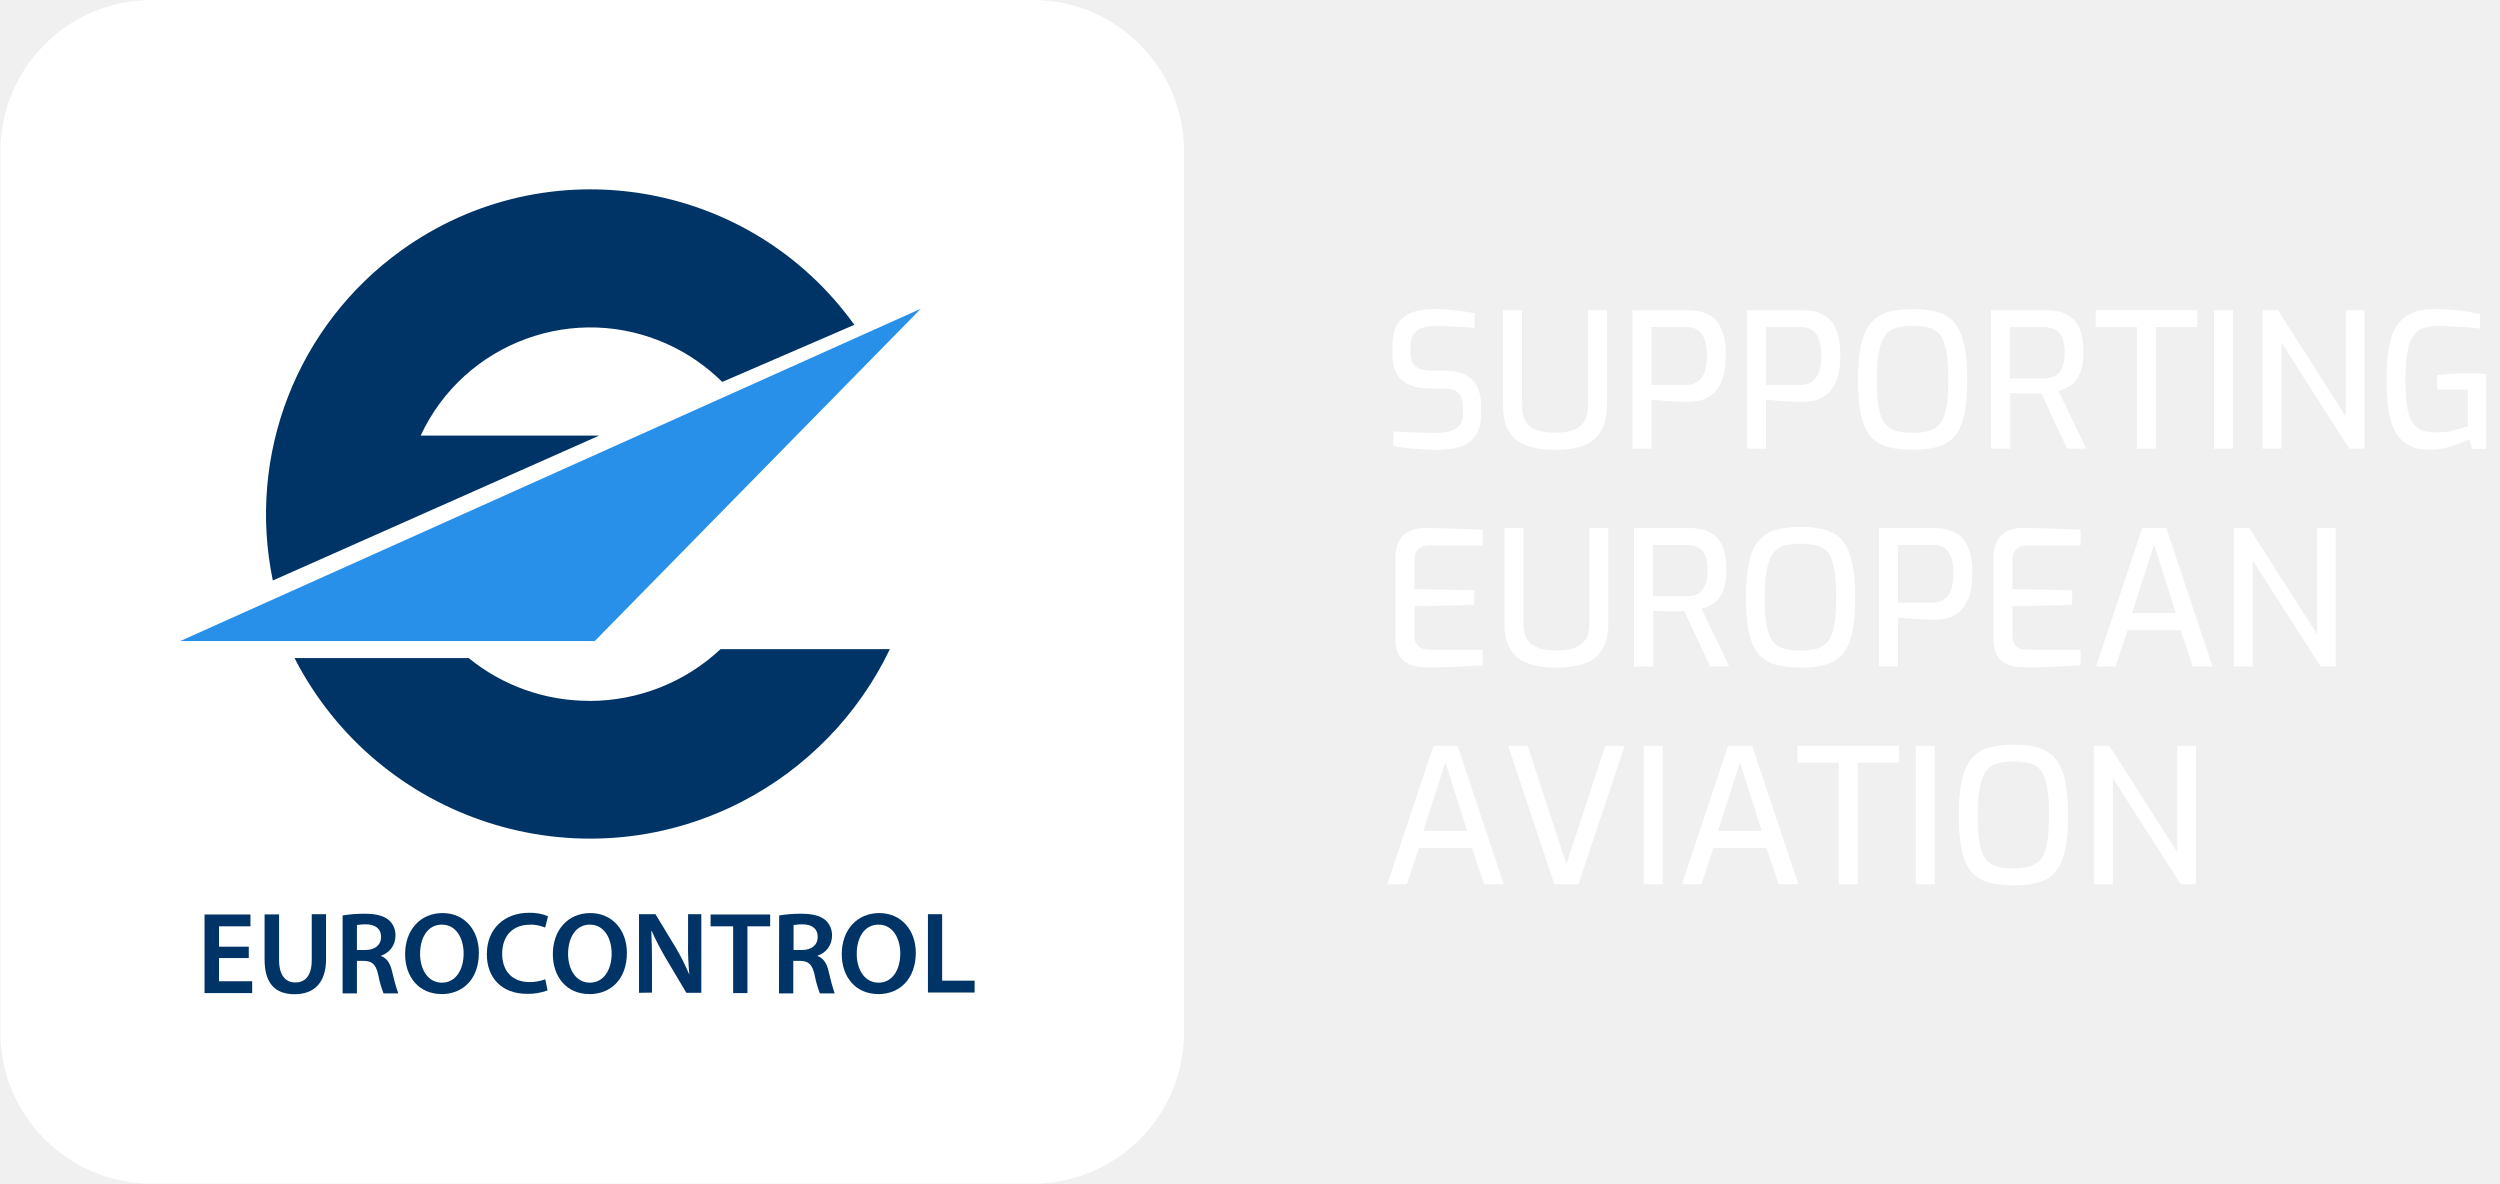
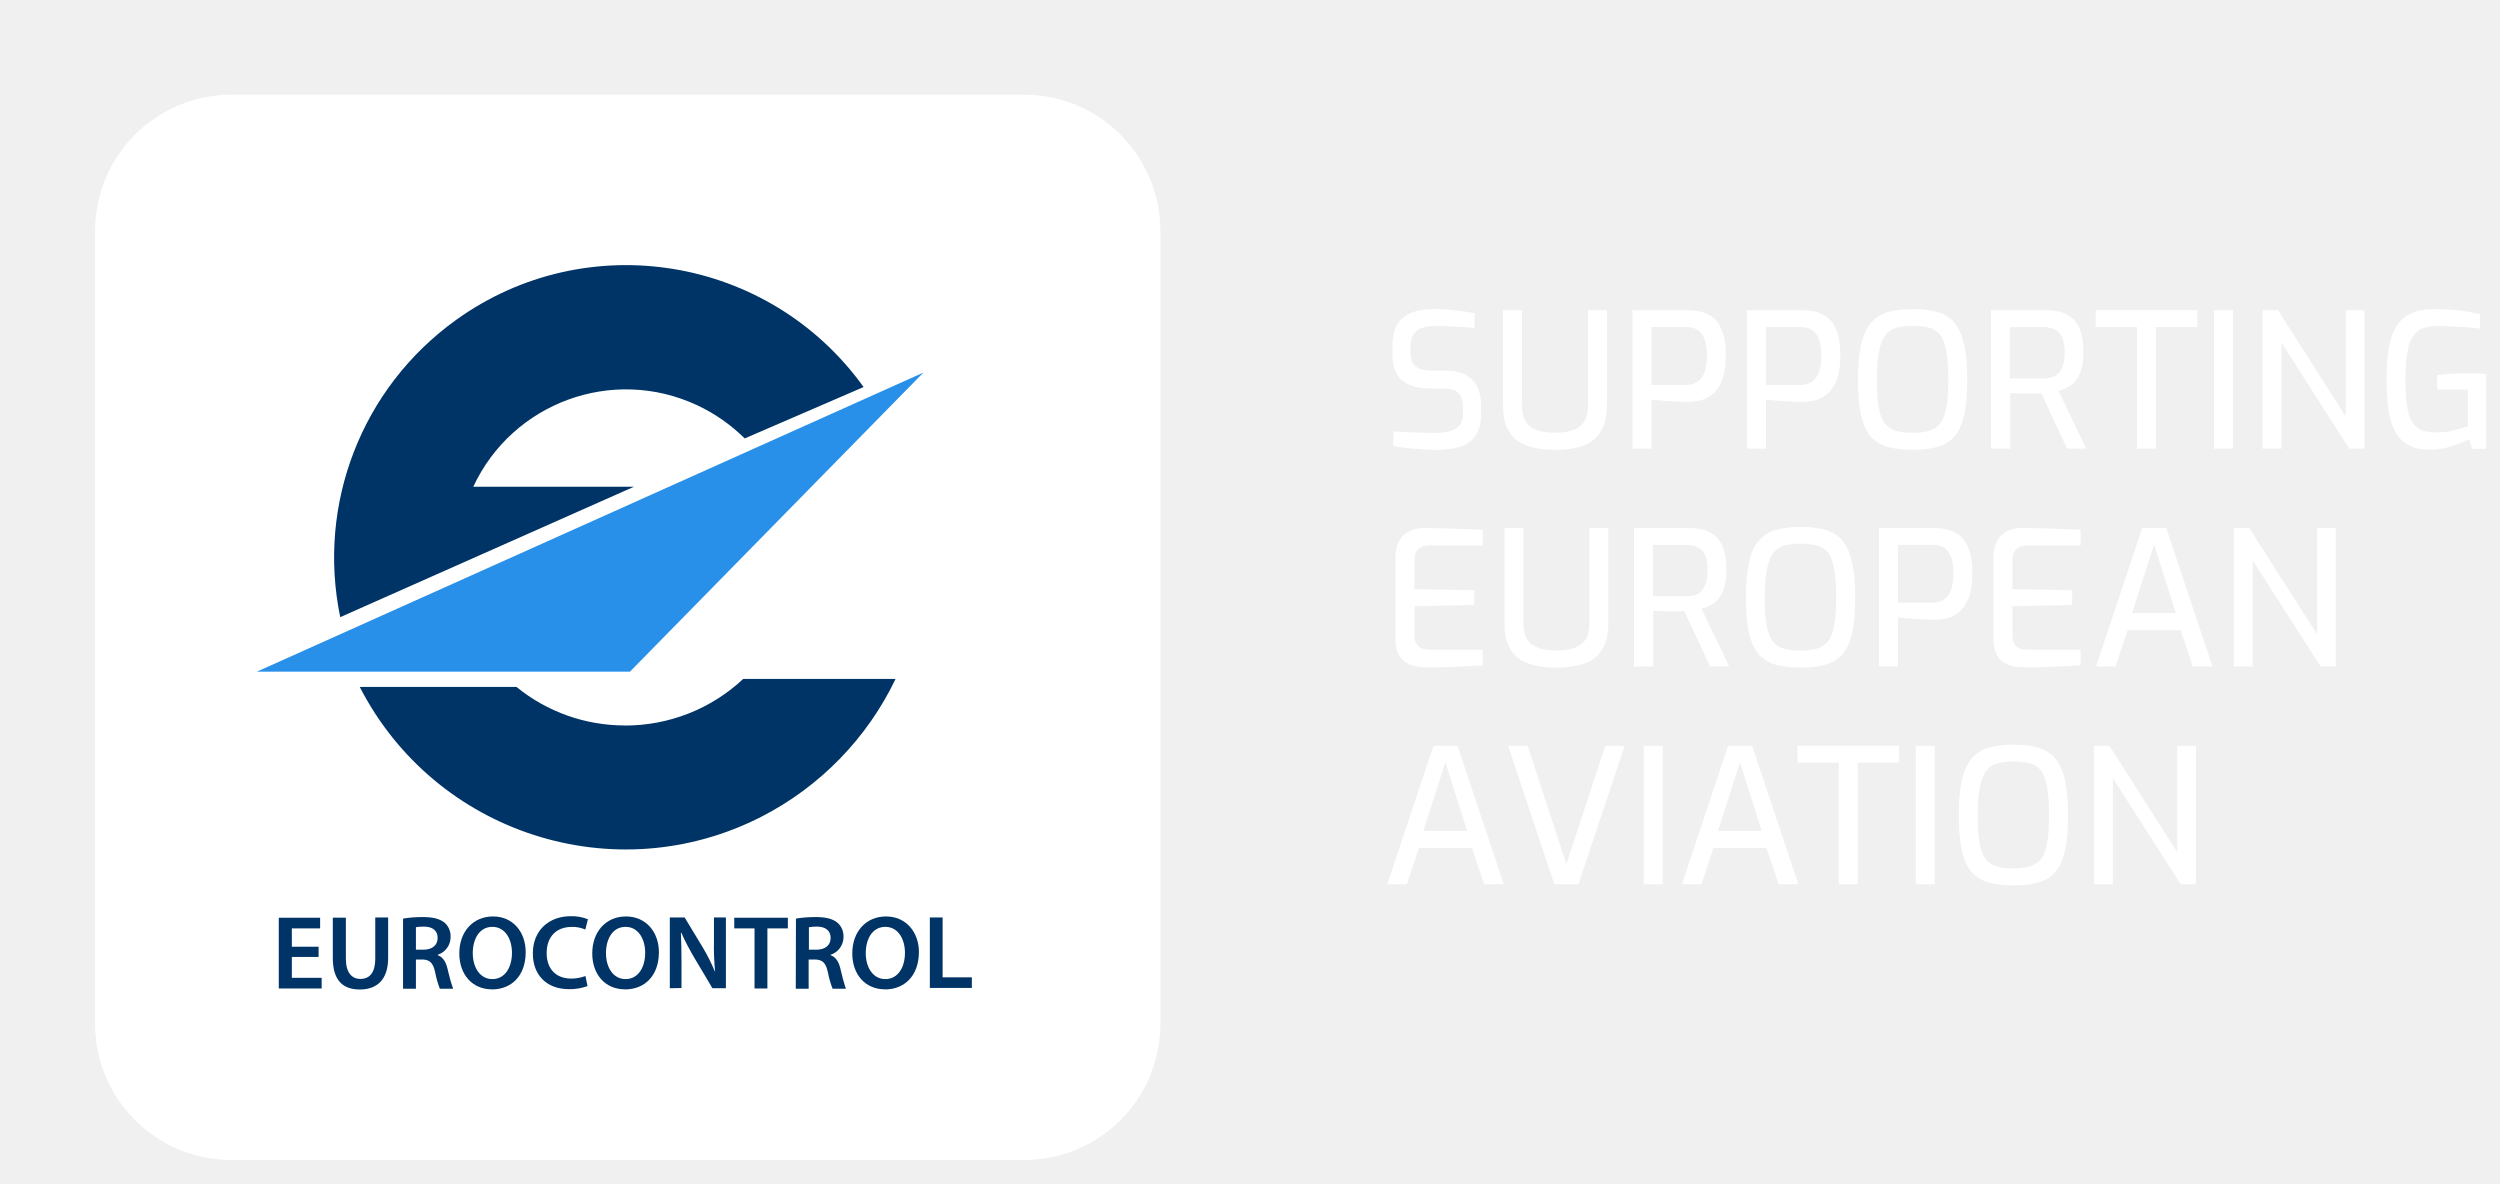
<svg xmlns="http://www.w3.org/2000/svg" id="Layer_1" data-name="Layer 1" viewBox="0 0 264 125">
  <g>
    <path d="M151.6,47.5c-.32,0-.68,0-1.08-.03-.4-.02-.81-.05-1.23-.09-.42-.04-.81-.08-1.19-.12s-.7-.09-.96-.16v-1.55c.34.03.76.05,1.24.08.48.03,1,.05,1.55.06.55.01,1.08.02,1.6.02.57,0,1.07-.05,1.52-.16.44-.11.79-.3,1.05-.6s.39-.7.39-1.23v-.85c0-.6-.16-1.05-.49-1.37s-.82-.48-1.48-.48h-1.49c-1.27,0-2.25-.28-2.95-.83s-1.04-1.51-1.04-2.86v-.79c0-1.4.38-2.4,1.14-3.01.76-.6,1.84-.9,3.24-.9.46,0,.96.02,1.49.07.53.05,1.04.1,1.55.17.5.07.92.13,1.25.2v1.55c-.6-.04-1.26-.08-1.99-.13-.73-.05-1.43-.07-2.07-.07-.56,0-1.04.06-1.44.19s-.71.35-.93.67c-.22.32-.33.77-.33,1.35v.6c0,.71.19,1.21.58,1.49.38.28.92.42,1.61.42h1.61c.83,0,1.52.15,2.05.46s.94.72,1.2,1.25.4,1.13.4,1.81v1.03c0,1.03-.21,1.83-.63,2.38-.42.56-.99.94-1.71,1.14-.71.21-1.53.31-2.44.31Z" style="fill: #fff; stroke-width: 0px;" />
    <path d="M164.2,47.5c-.81,0-1.55-.07-2.22-.22-.67-.14-1.26-.39-1.75-.74-.49-.35-.86-.83-1.12-1.44-.26-.61-.39-1.38-.39-2.3v-10.04h2v10.02c0,.75.14,1.34.41,1.76.27.42.67.71,1.19.89.52.18,1.15.27,1.88.27s1.37-.09,1.89-.27c.52-.18.92-.48,1.19-.89.27-.42.41-1,.41-1.76v-10.02h2v10.04c0,.93-.13,1.69-.4,2.3-.26.61-.64,1.09-1.12,1.44-.48.35-1.06.6-1.74.74-.67.15-1.42.22-2.24.22Z" style="fill: #fff; stroke-width: 0px;" />
    <path d="M172.39,47.38v-14.62h5.93c.44,0,.89.06,1.35.17s.89.33,1.28.65c.39.32.7.8.94,1.44.24.64.36,1.48.36,2.52s-.12,1.89-.37,2.54-.57,1.14-.96,1.49c-.4.34-.83.58-1.29.69s-.91.18-1.33.18c-.21,0-.5,0-.86-.02-.36-.01-.74-.03-1.14-.06-.4-.03-.77-.05-1.11-.08-.34-.03-.61-.05-.79-.08v5.18h-2ZM174.4,40.65h3.63c.42,0,.8-.1,1.14-.29.34-.19.6-.51.79-.95s.29-1.06.29-1.86-.1-1.39-.29-1.83-.45-.74-.76-.92-.67-.27-1.05-.27h-3.75v6.11Z" style="fill: #fff; stroke-width: 0px;" />
    <path d="M184.48,47.38v-14.62h5.93c.44,0,.89.06,1.35.17s.89.33,1.28.65c.39.32.7.8.94,1.44.24.64.36,1.48.36,2.52s-.12,1.89-.37,2.54-.57,1.14-.96,1.49c-.4.34-.83.58-1.29.69s-.91.18-1.33.18c-.21,0-.5,0-.86-.02-.36-.01-.74-.03-1.14-.06-.4-.03-.77-.05-1.11-.08-.34-.03-.61-.05-.79-.08v5.18h-2ZM186.48,40.65h3.63c.42,0,.8-.1,1.14-.29.34-.19.6-.51.79-.95s.29-1.06.29-1.86-.1-1.39-.29-1.83-.45-.74-.76-.92-.67-.27-1.05-.27h-3.75v6.11Z" style="fill: #fff; stroke-width: 0px;" />
    <path d="M201.96,47.5c-.95,0-1.79-.09-2.51-.28-.72-.18-1.32-.53-1.81-1.03-.48-.5-.84-1.24-1.08-2.22-.24-.98-.36-2.26-.36-3.85s.12-2.87.36-3.86c.24-.99.6-1.74,1.09-2.26s1.09-.88,1.81-1.07c.71-.19,1.55-.29,2.5-.29s1.83.1,2.55.29,1.32.55,1.8,1.07.83,1.28,1.07,2.26c.24.99.36,2.27.36,3.86s-.12,2.87-.36,3.85c-.24.98-.6,1.72-1.08,2.22-.48.5-1.08.85-1.81,1.03-.72.19-1.56.28-2.53.28ZM201.96,45.71c.69,0,1.27-.07,1.76-.22.48-.15.87-.41,1.17-.8s.51-.95.65-1.69c.13-.73.2-1.7.2-2.89,0-1.26-.07-2.26-.21-3.02-.14-.75-.35-1.32-.64-1.71-.29-.38-.68-.64-1.16-.77-.48-.13-1.07-.2-1.76-.2-.65,0-1.21.07-1.69.2-.48.13-.87.39-1.17.77-.3.38-.53.95-.68,1.71s-.23,1.76-.23,3.02c0,1.19.06,2.15.19,2.89.12.73.34,1.3.63,1.69s.69.66,1.17.8c.48.15,1.07.22,1.78.22Z" style="fill: #fff; stroke-width: 0px;" />
    <path d="M210.25,47.38v-14.62h5.85c.5,0,.99.06,1.46.18s.89.34,1.26.65c.37.32.66.76.87,1.34.21.58.32,1.33.32,2.25,0,.75-.08,1.38-.24,1.88-.16.5-.37.9-.62,1.2s-.54.52-.85.67c-.31.15-.62.27-.92.35l2.92,6.09h-2.02l-2.7-5.81c-.2,0-.44,0-.72-.01-.29,0-.58,0-.89,0s-.61,0-.91-.02c-.3-.01-.56-.02-.78-.02v5.87h-2ZM212.25,39.96h3.53c.32,0,.61-.04.87-.11.26-.07.5-.21.7-.42.21-.21.37-.49.49-.85.12-.36.18-.83.18-1.4s-.06-1-.18-1.35c-.12-.34-.28-.61-.5-.79s-.45-.31-.71-.39c-.26-.07-.55-.11-.85-.11h-3.53v5.42Z" style="fill: #fff; stroke-width: 0px;" />
    <path d="M225.67,47.38v-12.84h-4.37v-1.79h10.74v1.79h-4.37v12.84h-2Z" style="fill: #fff; stroke-width: 0px;" />
    <path d="M233.8,47.38v-14.62h2v14.62h-2Z" style="fill: #fff; stroke-width: 0px;" />
    <path d="M238.92,47.38v-14.62h1.63l7.16,11.21v-11.21h1.98v14.62h-1.61l-7.16-11.21v11.21h-2Z" style="fill: #fff; stroke-width: 0px;" />
    <path d="M256.66,47.48c-.93.01-1.69-.14-2.29-.46-.6-.32-1.08-.79-1.42-1.41-.34-.62-.59-1.4-.72-2.33s-.21-2.01-.21-3.24.08-2.29.23-3.21c.15-.93.41-1.7.78-2.32.37-.62.89-1.09,1.56-1.4s1.5-.47,2.51-.47c.57,0,1.13.02,1.69.06.56.04,1.09.1,1.62.19s1.02.18,1.48.29v1.53c-.26-.04-.63-.08-1.11-.12-.48-.04-1-.08-1.58-.11s-1.16-.05-1.76-.05c-.93,0-1.63.18-2.12.55-.49.36-.83.96-1.02,1.79-.19.83-.29,1.93-.29,3.3,0,1.1.05,2.01.16,2.73.11.72.28,1.29.52,1.71.24.42.57.71.98.89.42.18.94.27,1.58.27s1.21-.07,1.82-.22c.6-.15,1.11-.29,1.54-.44v-3.87h-3.25v-1.53c.26-.04.58-.07.94-.1.36-.03.75-.05,1.15-.07.4-.02.81-.03,1.22-.03.37,0,.71,0,1.02.02.31.01.59.03.84.06v7.9h-1.49l-.3-1.01c-.44.22-1.02.46-1.75.71-.73.25-1.5.38-2.32.4Z" style="fill: #fff; stroke-width: 0px;" />
    <path d="M150.62,70.46c-.33,0-.68-.03-1.05-.09s-.72-.19-1.06-.38c-.34-.19-.61-.49-.82-.88-.21-.4-.32-.93-.32-1.61v-8.69c0-.58.09-1.07.27-1.47.18-.4.41-.71.71-.94.29-.23.62-.4.98-.5.36-.1.72-.15,1.08-.15.86.01,1.65.03,2.37.05.72.02,1.39.04,2.01.07s1.22.05,1.79.08v1.65h-5.64c-.49,0-.87.13-1.15.38-.28.25-.42.65-.42,1.19v3.04l6.31.12v1.55l-6.31.14v3c0,.45.08.79.23,1.01.15.23.35.38.59.46.25.08.51.12.78.12h5.6v1.65c-.61.04-1.25.08-1.92.11-.67.03-1.35.06-2.03.08-.68.02-1.35.03-1.99.03Z" style="fill: #fff; stroke-width: 0px;" />
    <path d="M164.35,70.5c-.81,0-1.55-.07-2.22-.22-.67-.14-1.26-.39-1.75-.74-.49-.35-.86-.83-1.12-1.44-.26-.61-.39-1.38-.39-2.3v-10.04h2v10.02c0,.75.14,1.34.41,1.76.27.42.67.71,1.19.89.52.18,1.15.27,1.88.27s1.37-.09,1.89-.27c.52-.18.92-.48,1.19-.89.27-.42.41-1,.41-1.76v-10.02h2v10.04c0,.93-.13,1.69-.4,2.3-.26.61-.64,1.09-1.12,1.44-.48.35-1.06.6-1.74.74-.67.15-1.42.22-2.24.22Z" style="fill: #fff; stroke-width: 0px;" />
    <path d="M172.55,70.38v-14.62h5.85c.5,0,.99.06,1.46.18s.89.34,1.26.65c.37.32.66.76.87,1.34.21.58.32,1.33.32,2.25,0,.75-.08,1.38-.24,1.88-.16.5-.37.9-.62,1.2s-.54.52-.85.67c-.31.15-.62.27-.92.35l2.92,6.09h-2.02l-2.7-5.81c-.2,0-.44,0-.72-.01-.29,0-.58,0-.89,0s-.61,0-.91-.02c-.3-.01-.56-.02-.78-.02v5.87h-2ZM174.55,62.96h3.53c.32,0,.61-.04.87-.11.26-.07.5-.21.7-.42.21-.21.37-.49.49-.85.12-.36.18-.83.18-1.4s-.06-1-.18-1.35c-.12-.34-.28-.61-.5-.79s-.45-.31-.71-.39c-.26-.07-.55-.11-.85-.11h-3.53v5.42Z" style="fill: #fff; stroke-width: 0px;" />
    <path d="M190.13,70.5c-.95,0-1.79-.09-2.51-.28-.72-.18-1.32-.53-1.81-1.03-.48-.5-.84-1.24-1.08-2.22-.24-.98-.36-2.26-.36-3.85s.12-2.87.36-3.86c.24-.99.6-1.74,1.09-2.26.49-.52,1.09-.88,1.81-1.07.71-.19,1.55-.29,2.5-.29s1.83.1,2.55.29c.72.19,1.32.55,1.8,1.07.48.52.83,1.28,1.07,2.26.24.99.36,2.27.36,3.86s-.12,2.87-.36,3.85c-.24.98-.6,1.72-1.08,2.22-.48.5-1.08.85-1.81,1.03-.72.19-1.56.28-2.53.28ZM190.13,68.71c.69,0,1.27-.07,1.76-.22.48-.15.87-.41,1.17-.8s.51-.95.64-1.69.2-1.7.2-2.89c0-1.26-.07-2.26-.21-3.02s-.35-1.32-.64-1.71c-.29-.38-.68-.64-1.16-.77-.48-.13-1.07-.2-1.76-.2-.65,0-1.21.07-1.69.2-.48.13-.87.39-1.17.77-.3.38-.53.95-.68,1.71-.15.75-.23,1.76-.23,3.02,0,1.19.06,2.15.19,2.89s.34,1.3.63,1.69c.3.39.69.66,1.17.8.48.15,1.08.22,1.78.22Z" style="fill: #fff; stroke-width: 0px;" />
    <path d="M198.42,70.38v-14.62h5.93c.44,0,.89.06,1.35.17s.89.33,1.28.65c.39.32.7.8.94,1.44.24.64.36,1.48.36,2.52s-.12,1.89-.37,2.54-.57,1.14-.96,1.49c-.4.34-.83.58-1.29.69s-.91.18-1.33.18c-.21,0-.5,0-.86-.02-.36-.01-.74-.03-1.14-.06-.4-.03-.77-.05-1.11-.08-.34-.03-.61-.05-.79-.08v5.18h-2ZM200.43,63.65h3.63c.42,0,.8-.1,1.14-.29.34-.19.6-.51.79-.95s.29-1.06.29-1.86-.1-1.39-.29-1.83-.45-.74-.76-.92-.67-.27-1.05-.27h-3.75v6.11Z" style="fill: #fff; stroke-width: 0px;" />
    <path d="M213.76,70.46c-.33,0-.68-.03-1.05-.09s-.72-.19-1.06-.38c-.34-.19-.61-.49-.82-.88-.21-.4-.32-.93-.32-1.61v-8.69c0-.58.09-1.07.27-1.47.18-.4.41-.71.7-.94.29-.23.62-.4.98-.5.36-.1.72-.15,1.08-.15.86.01,1.65.03,2.37.05.72.02,1.39.04,2.01.07.62.03,1.22.05,1.79.08v1.65h-5.63c-.49,0-.87.13-1.15.38-.28.25-.42.65-.42,1.19v3.04l6.31.12v1.55l-6.31.14v3c0,.45.08.79.23,1.01.15.23.35.38.6.46.24.08.51.12.78.12h5.59v1.65c-.61.04-1.25.08-1.92.11-.67.03-1.35.06-2.03.08-.68.02-1.35.03-1.99.03Z" style="fill: #fff; stroke-width: 0px;" />
    <path d="M221.34,70.38l4.88-14.62h2.54l4.88,14.62h-2.08l-1.29-3.83h-5.6l-1.27,3.83h-2.06ZM225.15,64.74h4.62l-2.3-7.24-2.32,7.24Z" style="fill: #fff; stroke-width: 0px;" />
    <path d="M235.89,70.38v-14.62h1.63l7.16,11.21v-11.21h1.98v14.62h-1.61l-7.16-11.21v11.21h-2Z" style="fill: #fff; stroke-width: 0px;" />
    <path d="M146.5,93.38l4.88-14.62h2.54l4.88,14.62h-2.08l-1.29-3.83h-5.59l-1.27,3.83h-2.06ZM150.31,87.74h4.62l-2.3-7.24-2.32,7.24Z" style="fill: #fff; stroke-width: 0px;" />
    <path d="M164.14,93.38l-4.88-14.62h2.06l4.09,12.5,4.11-12.5h2.04l-4.88,14.62h-2.54Z" style="fill: #fff; stroke-width: 0px;" />
    <path d="M173.58,93.38v-14.62h2v14.62h-2Z" style="fill: #fff; stroke-width: 0px;" />
    <path d="M177.61,93.38l4.88-14.62h2.54l4.88,14.62h-2.08l-1.29-3.83h-5.6l-1.27,3.83h-2.06ZM181.42,87.74h4.62l-2.3-7.24-2.32,7.24Z" style="fill: #fff; stroke-width: 0px;" />
    <path d="M194.18,93.38v-12.84h-4.37v-1.79h10.73v1.79h-4.37v12.84h-2Z" style="fill: #fff; stroke-width: 0px;" />
    <path d="M202.31,93.38v-14.62h2v14.62h-2Z" style="fill: #fff; stroke-width: 0px;" />
    <path d="M212.61,93.5c-.95,0-1.79-.09-2.51-.28-.72-.18-1.32-.53-1.81-1.03-.48-.5-.84-1.24-1.08-2.22-.24-.98-.36-2.26-.36-3.85s.12-2.87.36-3.86c.24-.99.6-1.74,1.09-2.26.49-.52,1.09-.88,1.81-1.07.71-.19,1.55-.29,2.5-.29s1.83.1,2.55.29c.72.19,1.32.55,1.8,1.07.48.52.83,1.28,1.07,2.26.24.99.36,2.27.36,3.86s-.12,2.87-.36,3.85c-.24.98-.6,1.72-1.08,2.22-.48.5-1.08.85-1.81,1.03-.72.19-1.56.28-2.53.28ZM212.61,91.71c.69,0,1.27-.07,1.76-.22.48-.15.87-.41,1.17-.8s.51-.95.64-1.69.2-1.7.2-2.89c0-1.26-.07-2.26-.21-3.02s-.35-1.32-.64-1.71c-.29-.38-.68-.64-1.16-.77-.48-.13-1.07-.2-1.76-.2-.65,0-1.21.07-1.69.2-.48.13-.87.39-1.17.77-.3.38-.53.95-.68,1.71-.15.75-.23,1.76-.23,3.02,0,1.19.06,2.15.19,2.89s.34,1.3.63,1.69c.3.39.69.66,1.17.8.48.15,1.08.22,1.78.22Z" style="fill: #fff; stroke-width: 0px;" />
    <path d="M221.12,93.38v-14.62h1.63l7.16,11.21v-11.21h1.98v14.62h-1.61l-7.16-11.21v11.21h-2Z" style="fill: #fff; stroke-width: 0px;" />
  </g>
-   <rect x=".04" width="125" height="125" rx="16" ry="16" style="fill: #fff; stroke-width: 0px;" />
-   <g>
-     <path d="M90.21,34.29c-11.06-15.38-32.47-18.91-47.84-7.84-11.01,7.92-16.32,21.56-13.56,34.85l34.46-15.3h-18.85c4.6-9.88,16.35-14.18,26.23-9.58,2.1.97,3.98,2.3,5.62,3.91l13.95-6.03h0Z" style="fill: #036; stroke-width: 0px;" />
-     <polygon points="97.24 32.6 62.8 67.7 19.02 67.7 97.24 32.6" style="fill: #2990ea; stroke-width: 0px;" />
-     <path d="M62.21,74.01c-4.62,0-9.12-1.58-12.72-4.52h-18.39c8.84,17.22,29.96,24.04,47.18,15.2,6.84-3.52,12.37-9.2,15.69-16.14h-17.88c-3.75,3.52-8.71,5.47-13.87,5.47h0Z" style="fill: #036; stroke-width: 0px;" />
+   <g transform="translate(10 10) scale(0.9)">
+     <rect x=".04" width="125" height="125" rx="16" ry="16" style="fill: #fff; stroke-width: 0px;" />
    <g>
-       <path d="M26.27,101.17h-3.14v2.45h3.5v1.25h-5.03v-8.3h4.85v1.25h-3.32v2.15h3.14v1.2h0Z" style="fill: #036; stroke-width: 0px;" />
-       <path d="M29.47,96.54v4.83c0,1.63.69,2.38,1.71,2.38,1.1,0,1.74-.77,1.74-2.38v-4.83h1.51v4.75c0,2.56-1.33,3.7-3.32,3.7s-3.17-1.07-3.17-3.68v-4.75h1.53v-.02h0Z" style="fill: #036; stroke-width: 0px;" />
-       <path d="M36.19,96.67c.77-.13,1.53-.18,2.3-.18,1.2,0,1.99.2,2.56.66.48.41.74,1.05.71,1.69,0,.94-.61,1.79-1.51,2.07v.05c.61.23.97.79,1.15,1.61.18.79.38,1.56.66,2.33h-1.56c-.25-.64-.43-1.28-.56-1.97-.25-1.1-.64-1.43-1.48-1.46h-.77v3.43h-1.51v-8.23h0ZM37.69,100.32h.89c1.02,0,1.66-.53,1.66-1.38,0-.89-.64-1.33-1.61-1.33-.3,0-.64.02-.94.07v2.63h0Z" style="fill: #036; stroke-width: 0px;" />
-       <path d="M46.61,104.97c-2.35,0-3.83-1.79-3.83-4.21,0-2.56,1.61-4.34,3.96-4.34s3.83,1.84,3.83,4.19c0,2.79-1.69,4.37-3.96,4.37h0ZM46.66,103.77c1.46,0,2.3-1.35,2.3-3.09,0-1.56-.77-3.04-2.3-3.04s-2.3,1.43-2.3,3.09.84,3.04,2.3,3.04h0Z" style="fill: #036; stroke-width: 0px;" />
-       <path d="M57.82,104.59c-.69.25-1.43.38-2.17.36-2.63,0-4.24-1.66-4.24-4.19,0-2.74,1.92-4.37,4.44-4.37.69-.02,1.38.1,2.02.36l-.3,1.2c-.51-.2-1.07-.34-1.63-.3-1.69,0-2.91,1.07-2.91,3.07,0,1.81,1.05,2.99,2.89,2.99.56,0,1.12-.1,1.66-.3l.25,1.2v-.02Z" style="fill: #036; stroke-width: 0px;" />
-       <path d="M62.21,104.97c-2.35,0-3.83-1.79-3.83-4.21,0-2.56,1.61-4.34,3.96-4.34s3.86,1.84,3.86,4.19c0,2.79-1.69,4.37-3.98,4.37h0ZM62.29,103.77c1.46,0,2.3-1.35,2.3-3.09,0-1.56-.77-3.04-2.3-3.04s-2.3,1.43-2.3,3.09.84,3.04,2.3,3.04h0Z" style="fill: #036; stroke-width: 0px;" />
-       <path d="M67.48,104.84v-8.3h1.74l2.15,3.55c.53.89,1,1.84,1.4,2.79h.02c-.1-1.15-.16-2.3-.13-3.45v-2.89h1.4v8.3h-1.58l-2.17-3.65c-.53-.92-1.05-1.87-1.48-2.86h-.05c.05,1.07.07,2.17.07,3.52v2.97l-1.38.02h0Z" style="fill: #036; stroke-width: 0px;" />
-       <path d="M77.42,97.82h-2.38v-1.25h6.29v1.25h-2.4v7.05h-1.51v-7.05h0Z" style="fill: #036; stroke-width: 0px;" />
-       <path d="M82.29,96.67c.77-.13,1.53-.18,2.3-.18,1.2,0,1.99.2,2.56.66.48.41.74,1.05.71,1.69,0,.94-.61,1.79-1.51,2.07v.05c.61.23.97.79,1.15,1.61.18.79.38,1.56.64,2.33h-1.56c-.25-.64-.43-1.28-.56-1.97-.25-1.1-.64-1.43-1.48-1.46h-.77v3.43h-1.51l.02-8.23h0ZM83.8,100.32h.89c1.02,0,1.66-.53,1.66-1.38,0-.89-.64-1.33-1.61-1.33-.3,0-.64.02-.94.07v2.63h0Z" style="fill: #036; stroke-width: 0px;" />
-       <path d="M92.72,104.97c-2.35,0-3.83-1.79-3.83-4.21,0-2.56,1.61-4.34,3.96-4.34s3.86,1.84,3.86,4.19c-.02,2.79-1.71,4.37-3.98,4.37h0ZM92.77,103.77c1.46,0,2.3-1.35,2.3-3.09,0-1.56-.77-3.04-2.3-3.04s-2.3,1.43-2.3,3.09.84,3.04,2.3,3.04h0Z" style="fill: #036; stroke-width: 0px;" />
-       <path d="M97.98,96.54h1.51v7.02h3.43v1.25h-4.93v-8.28h0Z" style="fill: #036; stroke-width: 0px;" />
+       <path d="M90.21,34.29c-11.06-15.38-32.47-18.91-47.84-7.84-11.01,7.92-16.32,21.56-13.56,34.85l34.46-15.3h-18.85c4.6-9.88,16.35-14.18,26.23-9.58,2.1.97,3.98,2.3,5.62,3.91l13.95-6.03h0Z" style="fill: #036; stroke-width: 0px;" />
+       <polygon points="97.24 32.6 62.8 67.7 19.02 67.7 97.24 32.6" style="fill: #2990ea; stroke-width: 0px;" />
+       <path d="M62.21,74.01c-4.62,0-9.12-1.58-12.72-4.52h-18.39c8.84,17.22,29.96,24.04,47.18,15.2,6.84-3.52,12.37-9.2,15.69-16.14h-17.88c-3.75,3.52-8.71,5.47-13.87,5.47h0Z" style="fill: #036; stroke-width: 0px;" />
+       <g>
+         <path d="M26.27,101.17h-3.14v2.45h3.5v1.25h-5.03v-8.3h4.85v1.25h-3.32v2.15h3.14v1.2h0Z" style="fill: #036; stroke-width: 0px;" />
+         <path d="M29.47,96.54v4.83c0,1.63.69,2.38,1.71,2.38,1.1,0,1.74-.77,1.74-2.38v-4.83h1.51v4.75c0,2.56-1.33,3.7-3.32,3.7s-3.17-1.07-3.17-3.68v-4.75h1.53v-.02h0Z" style="fill: #036; stroke-width: 0px;" />
+         <path d="M36.19,96.67c.77-.13,1.53-.18,2.3-.18,1.2,0,1.99.2,2.56.66.48.41.74,1.05.71,1.69,0,.94-.61,1.79-1.51,2.07v.05c.61.23.97.79,1.15,1.61.18.79.38,1.56.66,2.33h-1.56c-.25-.64-.43-1.28-.56-1.97-.25-1.1-.64-1.43-1.48-1.46h-.77v3.43h-1.51v-8.23h0ZM37.69,100.32h.89c1.02,0,1.66-.53,1.66-1.38,0-.89-.64-1.33-1.61-1.33-.3,0-.64.02-.94.07v2.63h0Z" style="fill: #036; stroke-width: 0px;" />
+         <path d="M46.61,104.97c-2.35,0-3.83-1.79-3.83-4.21,0-2.56,1.61-4.34,3.96-4.34s3.83,1.84,3.83,4.19c0,2.79-1.69,4.37-3.96,4.37h0ZM46.66,103.77c1.46,0,2.3-1.35,2.3-3.09,0-1.56-.77-3.04-2.3-3.04s-2.3,1.43-2.3,3.09.84,3.04,2.3,3.04h0Z" style="fill: #036; stroke-width: 0px;" />
+         <path d="M57.82,104.59c-.69.25-1.43.38-2.17.36-2.63,0-4.24-1.66-4.24-4.19,0-2.74,1.92-4.37,4.44-4.37.69-.02,1.38.1,2.02.36l-.3,1.2c-.51-.2-1.07-.34-1.63-.3-1.69,0-2.91,1.07-2.91,3.07,0,1.81,1.05,2.99,2.89,2.99.56,0,1.12-.1,1.66-.3l.25,1.2v-.02Z" style="fill: #036; stroke-width: 0px;" />
+         <path d="M62.21,104.97c-2.35,0-3.83-1.79-3.83-4.21,0-2.56,1.61-4.34,3.96-4.34s3.86,1.84,3.86,4.19c0,2.79-1.69,4.37-3.98,4.37h0ZM62.29,103.77c1.46,0,2.3-1.35,2.3-3.09,0-1.56-.77-3.04-2.3-3.04s-2.3,1.43-2.3,3.09.84,3.04,2.3,3.04h0Z" style="fill: #036; stroke-width: 0px;" />
+         <path d="M67.48,104.84v-8.3h1.74l2.15,3.55c.53.89,1,1.84,1.4,2.79h.02c-.1-1.15-.16-2.3-.13-3.45v-2.89h1.4v8.3h-1.58l-2.17-3.65c-.53-.92-1.05-1.87-1.48-2.86h-.05c.05,1.07.07,2.17.07,3.52v2.97l-1.38.02h0Z" style="fill: #036; stroke-width: 0px;" />
+         <path d="M77.42,97.82h-2.38v-1.25h6.29v1.25h-2.4v7.05h-1.51v-7.05h0Z" style="fill: #036; stroke-width: 0px;" />
+         <path d="M82.29,96.67c.77-.13,1.53-.18,2.3-.18,1.2,0,1.99.2,2.56.66.48.41.74,1.05.71,1.69,0,.94-.61,1.79-1.51,2.07v.05c.61.23.97.79,1.15,1.61.18.79.38,1.56.64,2.33h-1.56c-.25-.64-.43-1.28-.56-1.97-.25-1.1-.64-1.43-1.48-1.46h-.77v3.43h-1.51l.02-8.23h0ZM83.8,100.32h.89c1.02,0,1.66-.53,1.66-1.38,0-.89-.64-1.33-1.61-1.33-.3,0-.64.02-.94.07v2.63h0Z" style="fill: #036; stroke-width: 0px;" />
+         <path d="M92.72,104.97c-2.35,0-3.83-1.79-3.83-4.21,0-2.56,1.61-4.34,3.96-4.34s3.86,1.84,3.86,4.19c-.02,2.79-1.71,4.37-3.98,4.37h0ZM92.77,103.77c1.46,0,2.3-1.35,2.3-3.09,0-1.56-.77-3.04-2.3-3.04s-2.3,1.43-2.3,3.09.84,3.04,2.3,3.04h0Z" style="fill: #036; stroke-width: 0px;" />
+         <path d="M97.98,96.54h1.51v7.02h3.43v1.25h-4.93v-8.28h0Z" style="fill: #036; stroke-width: 0px;" />
+       </g>
    </g>
  </g>
</svg>
